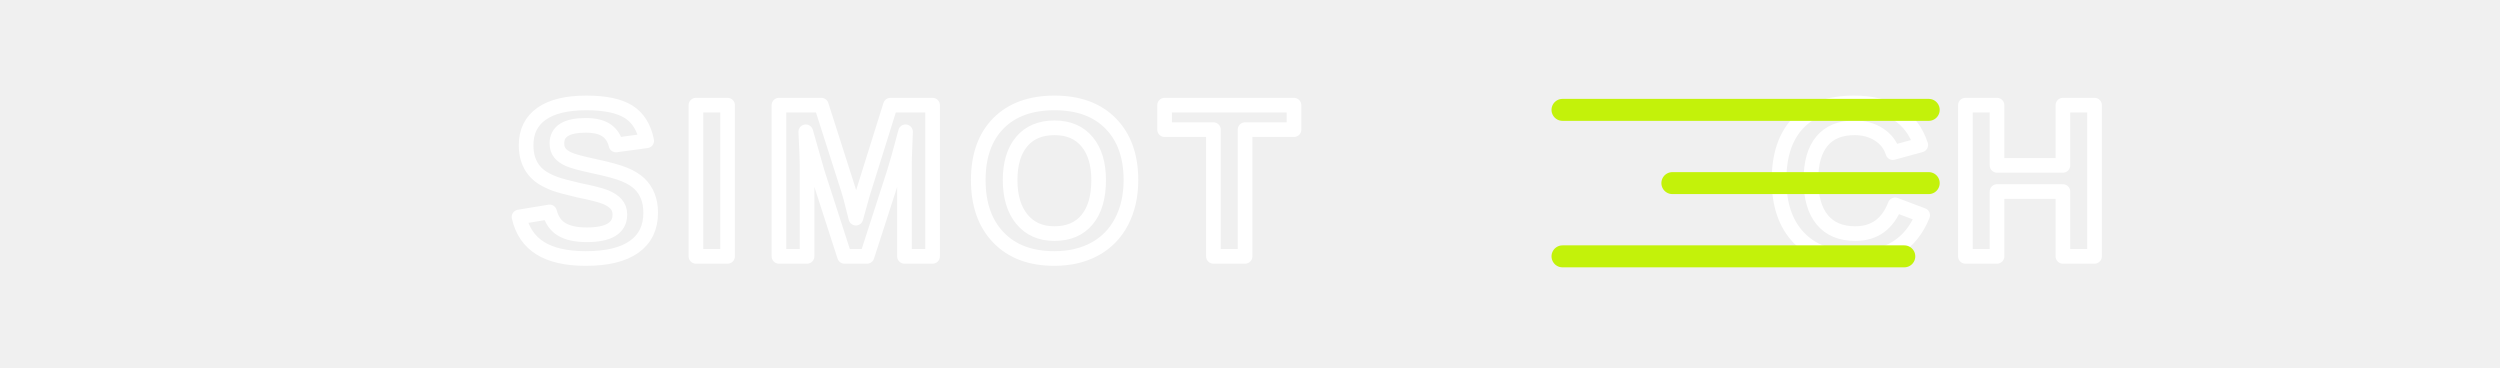
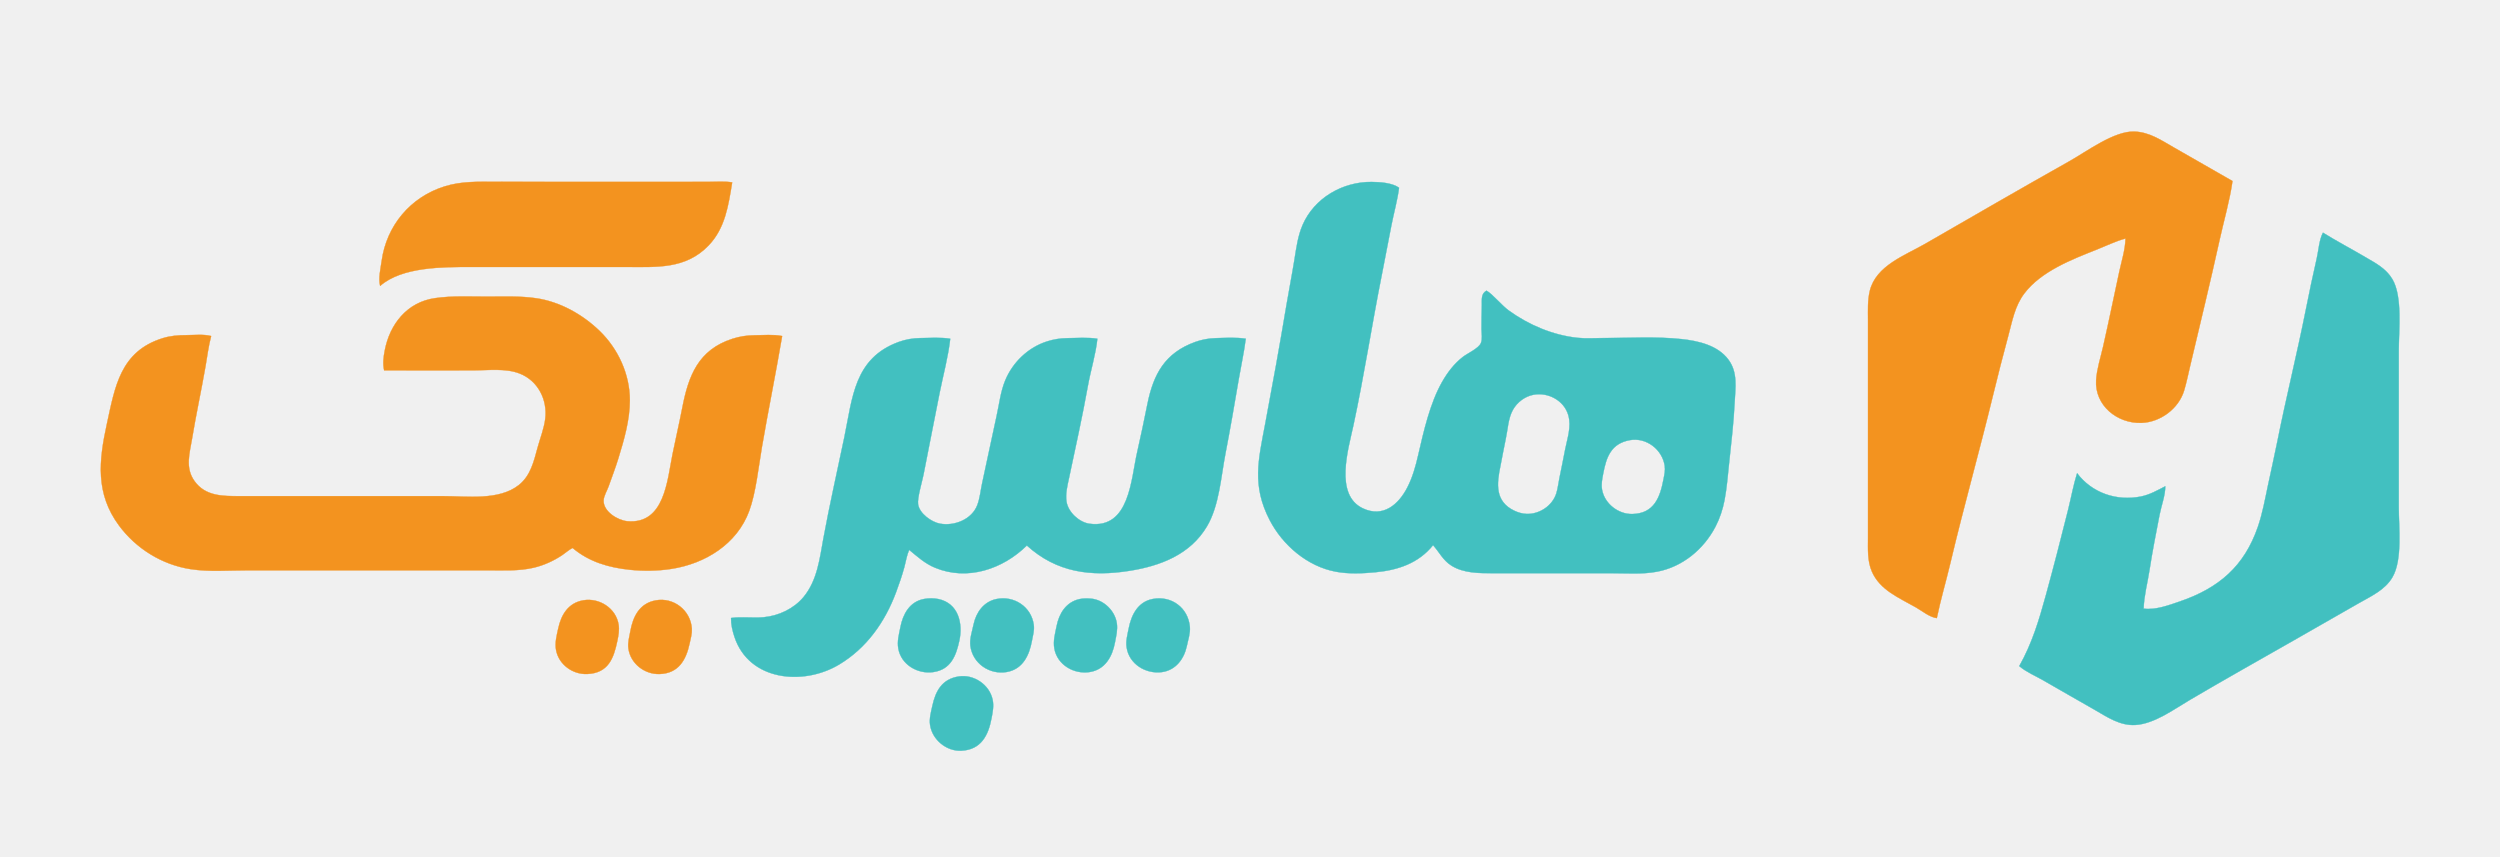
- <svg xmlns="http://www.w3.org/2000/svg" viewBox="0 0 2048 301">
-   <defs>
-     <style>
-       .word { fill: none; stroke: #ffffff; stroke-width: 12; stroke-linecap: round; stroke-linejoin: round; }
-       .font { font-family: "Rajdhani", "Orbitron", "Segoe UI", "Arial", sans-serif; font-weight: 600; font-size: 180px; letter-spacing: 18px; }
-       .accent { stroke: #c3f20a; stroke-width: 18; stroke-linecap: round; }
-     </style>
-   </defs>
-   <g class="word">
-     <text class="font" x="420" y="210">SIMOT</text>
-     <text class="font" x="1450" y="210">CH</text>
-   </g>
-   <g>
-     <g transform="translate(1280, 0)">
-       <line class="accent" x1="0" y1="90" x2="300" y2="90" />
-       <line class="accent" x1="90" y1="150" x2="300" y2="150" />
-       <line class="accent" x1="0" y1="210" x2="280" y2="210" />
-     </g>
-   </g>
+ <svg xmlns="http://www.w3.org/2000/svg" viewBox="0 0 1871 641" width="1871" height="641">
+   <path d="M1047.05 140.5C1045.84 149.97 1043.14 159.33 1041.32 168.71C1038.92 180.99 1036.62 193.3 1034.17 205.56C1026.68 243.11 1020.92 281.02 1012.87 318.46C1009.1 336.04 998.51 370.41 1020.02 380.48C1035.08 387.54 1046.59 377.78 1053.28 364.76C1057.2 357.12 1059.43 349.05 1061.35 340.74C1065.49 322.77 1070.16 301.9 1079.3 285.79C1083.28 278.78 1088.32 272.16 1094.72 267.19C1098.32 264.39 1106.63 260.76 1108.3 256.77C1109.58 253.7 1108.81 249.75 1108.76 246.5C1108.68 240.5 1108.9 234.5 1109 228.5C1109.07 224.08 1108.32 219.78 1112.5 217.55C1117.09 220.08 1123.75 228.47 1129.15 232.38C1144.09 243.21 1162.14 250.84 1180.5 252.82C1186.74 253.5 1193.23 253.01 1199.5 253.01C1219.02 253.01 1239.08 251.71 1258.5 253.79C1271.01 255.13 1285.45 258.38 1293.47 269.06C1300.77 278.77 1298.73 290.21 1298.19 301.5C1297.47 316.57 1295.65 331.52 1294.07 346.5C1293.09 355.72 1292.38 365.14 1290.65 374.25C1289.35 381.13 1287.04 388.11 1283.78 394.31C1274.94 411.12 1259.31 424.13 1240.4 427.79C1229.06 429.98 1217 428.98 1205.5 428.98C1189.83 428.98 1174.17 428.98 1158.5 428.98C1144.83 428.98 1131.17 428.98 1117.5 428.98C1107.07 428.98 1095.38 429.06 1086.23 423.29C1079.9 419.3 1077.24 413.3 1072.5 408C1061.67 421.51 1046.3 426.66 1029.51 428.25C1019.62 429.18 1009.38 429.68 999.56 427.82C978.42 423.82 960.01 408.07 950.25 389.26C936.83 363.37 941.76 344.27 946.83 317.44C952.42 287.84 957.8 258.15 962.76 228.44C964.65 217.1 966.92 205.8 968.73 194.44C970.13 185.73 971.32 176.61 974.85 168.43C983.59 148.19 1004.78 135.98 1026.5 136.18C1032.85 136.24 1041.81 136.78 1047.05 140.5ZM1738.5 174.13C1748.82 180.55 1759.65 186.21 1770.13 192.38C1777.92 196.96 1785.72 200.91 1790.48 208.99C1798.15 222 1795.22 247.21 1795.22 262.5C1795.22 301.5 1795.22 340.5 1795.22 379.5C1795.22 394.72 1798.11 418.99 1790.49 432.01C1784.85 441.65 1774.36 446.23 1765.07 451.57C1748.97 460.83 1732.85 470.03 1716.72 479.21C1690.84 493.95 1664.85 508.55 1639.18 523.64C1627.1 530.75 1612.43 541.66 1598.26 542.55C1586.59 543.28 1577.04 536.62 1567.39 531.06C1554.71 523.75 1541.93 516.59 1529.29 509.23C1523.42 505.81 1516.33 502.94 1511.22 498.5C1520.75 481.67 1526.02 464.07 1531.11 445.55C1536.96 424.24 1542.45 402.83 1547.81 381.39C1550.07 372.34 1551.71 363.05 1554.5 354.15C1565.66 369.01 1584.18 375.21 1602.21 371.6C1608.82 370.28 1614.62 366.99 1620.5 363.92C1620.48 371.02 1617.51 378.51 1616.16 385.54C1613.54 399.14 1610.82 412.75 1608.73 426.43C1607.26 436.06 1604.57 445.76 1604.28 455.5C1613.11 456.73 1623.27 452.92 1631.56 450.07C1660.56 440.1 1679.62 423.82 1689.77 394.36C1693.22 384.34 1695.08 373.99 1697.26 363.66C1699.57 352.66 1702.1 341.69 1704.3 330.68C1710.94 297.48 1719.16 264.63 1725.75 231.42C1728.27 218.74 1730.95 206.05 1733.84 193.45C1735.27 187.24 1735.58 179.77 1738.5 174.13ZM711.16 253.5C709.64 266.95 705.96 280.4 703.28 293.68C699.13 314.27 695.22 334.9 691.1 355.5C690.07 360.67 686.37 372.79 687.1 377.45C688.18 384.37 697.14 390.76 703.53 391.92C714.27 393.86 727.36 388.79 731.44 377.93C733.39 372.73 733.87 366.94 735.06 361.53C736.81 353.55 738.53 345.54 740.21 337.55C742.04 328.83 743.89 320.12 745.83 311.44C747.82 302.53 748.79 293.25 752.29 284.75C757.87 271.21 769.26 260.24 783.2 255.65C788.18 254.01 793.25 253.16 798.5 253.09C805.95 252.98 813.94 252.39 821.27 253.5C820.03 265.29 816.32 276.88 814.22 288.55C810.08 311.61 804.95 334.62 800.1 357.54C798.89 363.3 797.23 369.54 798.18 375.46C799.44 383.33 807.67 390.95 815.5 391.99C845.42 395.96 846.39 358.72 851.04 338.51C853.8 326.52 856.29 314.41 858.73 302.35C863.26 279.95 871.85 264.13 894.46 255.95C899.26 254.21 904.39 253.24 909.5 253.09C916.93 252.88 925.01 252.36 932.33 253.5C931.05 263.59 928.83 273.52 927.12 283.53C923.92 302.23 920.73 320.93 917.12 339.54C913.74 356.97 912.48 378.33 903.35 393.82C890.9 414.94 868.62 423.47 845.53 427.16C816.44 431.8 790.73 428.45 768.5 408.25C750.52 425.93 724.01 434.97 699.68 424.84C692.15 421.7 686.6 416.58 680.42 411.5C678.59 415.58 677.98 420.12 676.81 424.43C675.08 430.77 672.92 437.03 670.63 443.19C662.35 465.46 648.55 485.09 627.88 497.41C601.25 513.3 560.69 509.71 549.7 476.72C548.18 472.15 547.03 467.3 547.13 462.5C555.13 461.39 563.42 462.68 571.5 461.94C582.71 460.92 594.09 455.6 601.36 446.84C611.7 434.4 613.48 417.97 616.29 402.62C620.91 377.46 626.66 352.48 631.85 327.45C638.05 297.55 639.25 268.18 672.47 255.96C677.63 254.07 683.01 253.11 688.5 253.03C695.9 252.91 703.87 252.39 711.16 253.5ZM1147.77 295.4C1141.25 296.6 1135.47 301 1132.25 306.73C1128.67 313.11 1128.45 321.45 1126.89 328.47C1125.42 335.11 1124.36 341.82 1122.97 348.49C1120.15 361.91 1118.6 375.21 1133.29 382.22C1136.13 383.57 1139.38 384.51 1142.55 384.61C1152.12 384.94 1161.85 378.49 1164.74 369.26C1165.93 365.47 1166.3 361.42 1167.12 357.55C1168.59 350.62 1169.94 343.63 1171.3 336.68C1172.96 328.11 1176.22 319.41 1173.72 310.72C1170.58 299.74 1158.68 293.4 1147.77 295.4ZM1219.78 329.39C1205.72 331.95 1202.18 342.01 1199.84 354.46C1199.07 358.54 1198.23 362.3 1198.98 366.5C1200.84 376.9 1211.01 384.86 1221.5 384.7C1238 384.44 1242.46 372.08 1245 358.5C1245.63 355.13 1246.4 352.04 1245.87 348.54C1244.01 336.35 1232.08 327.15 1219.78 329.39ZM691.59 448.27C694.96 447.65 698.93 447.62 702.29 448.33C717.29 451.49 720.77 466.54 717.96 479.5C715.53 490.72 711.59 501.1 698.5 502.98C686.84 504.64 674.42 497.51 672.29 485.37C671.32 479.83 672.8 474.81 673.84 469.45C675.72 459.7 680.75 450.25 691.59 448.27ZM745.71 448.33C758.91 445.6 771.85 454.07 773.66 467.65C774.21 471.82 773.03 475.55 772.29 479.6C770.34 490.32 765.52 500.82 753.46 502.92C740.64 505.14 727.97 496.57 726.24 483.45C725.54 478.11 727.56 472.43 728.65 467.25C730.53 458.37 736.21 450.28 745.71 448.33ZM807.78 448.39C810.58 447.76 813.66 447.8 816.5 448.03C825.98 448.8 834.5 457.11 835.84 466.53C836.54 471.49 835.33 476.01 834.44 480.81C832.49 491.29 827.11 501.16 815.49 502.96C803.76 504.78 791.31 497.62 789.09 485.48C788.02 479.61 789.66 474.13 790.79 468.44C792.65 459.16 797.8 450.66 807.78 448.39ZM862.65 448.29C876.7 445.6 889.2 454.86 890.48 469.09C890.91 473.88 889.18 478.94 888.2 483.56C886.16 493.12 879.92 501.63 869.5 503C857.52 504.57 844.99 497.02 843.16 484.46C842.46 479.63 843.79 475.07 844.7 470.39C846.66 460.39 851.49 450.44 862.65 448.29ZM717.57 506.26C728.8 504.55 740.46 512.36 742.86 523.56C743.89 528.36 742.95 532.82 742.07 537.51C739.68 550.29 734.29 561.1 719.5 561.83C708.28 562.38 697.65 553.57 696.06 542.49C695.38 537.76 696.75 532.95 697.75 528.37C700.18 517.15 705.02 508.17 717.57 506.26Z" fill="#42c0c0" fill-rule="evenodd" stroke="#42c0c0" stroke-width="0.25" stroke-linejoin="round" />
+   <path d="M1670.8 135.5C1668.7 150.27 1664.36 164.97 1661.15 179.55C1654.21 210.99 1646.6 242.23 1639.18 273.55C1637.71 279.74 1636.45 286.11 1634.62 292.21C1630.54 305.87 1616.83 315.93 1602.88 316.47C1584.52 317.19 1567.57 303.37 1568.75 284.5C1569.27 276.06 1572.08 267.68 1573.95 259.48C1578.19 240.87 1581.99 222.17 1586.03 203.52C1587.78 195.43 1590.57 186.74 1590.72 178.5C1583.45 180.43 1576.3 183.97 1569.28 186.75C1550.57 194.17 1527.61 202.99 1515.03 219.58C1507.84 229.05 1505.97 240.32 1502.96 251.46C1499.03 266.02 1495.25 280.68 1491.7 295.33C1481.5 337.43 1469.66 379.12 1459.69 421.27C1456.43 435.08 1452.37 448.71 1449.5 462.6C1444.18 461.93 1438.63 457.3 1433.91 454.59C1421.39 447.41 1406.87 441.7 1400.84 427.55C1397.46 419.59 1398.03 410.96 1398.03 402.5C1398.03 390.5 1398.03 378.5 1398.03 366.5C1398.03 333.83 1398.03 301.17 1398.03 268.5C1398.03 258.83 1398.03 249.17 1398.03 239.5C1398.03 232.18 1397.63 224.91 1399.35 217.75C1403.9 198.78 1425.78 191.15 1440.91 182.41C1476.86 161.65 1512.83 140.88 1549 120.5C1562.19 113.07 1582.22 97.99 1597.32 98.47C1608.66 98.83 1617.52 105 1627.05 110.45C1641.64 118.79 1656.24 127.11 1670.8 135.5ZM547.96 136.5C545.16 153.56 542.79 170.75 530.25 183.77C513.05 201.64 491.29 199.8 468.5 199.8C429.83 199.8 391.17 199.8 352.5 199.8C331.97 199.81 300.93 199.54 284.5 213.97C283.06 208.19 284.81 201.28 285.63 195.32C289.27 168.92 307.14 147.43 332.9 139.45C345.27 135.62 357.67 136.01 370.5 136.05C385.17 136.09 399.83 136.12 414.5 136.12C444.17 136.12 473.83 136.12 503.5 136.12C512.5 136.12 521.5 136.14 530.5 136.1C536.24 136.08 542.33 135.57 547.96 136.5ZM585.36 251.5C580.65 279.27 574.99 306.81 570.23 334.56C567.74 349.06 565.7 368.77 560.75 382.27C551.62 407.2 527.78 421.84 502.45 425.76C492.37 427.32 481.47 427.47 471.34 426.41C455.53 424.75 440.86 420.52 428.5 410.07C425.75 411.47 423.43 413.65 420.84 415.39C414.41 419.72 406.99 423.09 399.44 424.86C388.33 427.46 376.82 426.83 365.5 426.83C349.17 426.83 332.83 426.83 316.5 426.83C272.83 426.83 229.17 426.83 185.5 426.83C171.35 426.83 156.52 428.1 142.5 425.92C121.25 422.61 101.88 410.6 89.09 393.34C71.37 369.4 73.96 344.88 79.94 317.47C86.08 289.34 90.05 263.09 121.56 253.17C127.45 251.31 133.34 250.84 139.5 250.83C145.48 250.82 152.32 249.99 158.02 251.5C156.03 258.98 155.1 266.82 153.76 274.43C150.6 292.47 146.7 310.37 143.72 328.42C141.9 339.38 138.43 350 145.51 359.98C153.67 371.47 166.76 371.32 179.5 371.32C186.83 371.32 194.17 371.32 201.5 371.32C244.83 371.32 288.17 371.31 331.5 371.31C349.38 371.31 373.5 374.83 388.38 362.94C397.2 355.89 399.55 345.13 402.39 334.79C404.31 327.84 407.17 320.66 408.06 313.5C409.84 299.22 402.67 284.93 388.93 279.55C378.39 275.42 365.61 277.17 354.5 277.17C332.17 277.17 309.83 277.27 287.5 277.16C286.38 272.28 286.97 267.38 287.91 262.48C291.66 242.7 304.56 226.16 325.51 223.14C338.37 221.28 351.52 221.99 364.5 221.99C376.82 221.99 389.24 221.42 401.45 223.23C419.15 225.85 436.05 235.36 448.79 247.7C462.65 261.12 471.36 280.15 471.37 299.5C471.38 314.36 467.05 329.17 462.71 343.25C460.56 350.24 457.92 357.09 455.48 363.98C454.35 367.18 451.87 371.1 451.74 374.5C451.4 382.86 462.41 389.46 469.5 390.09C497.38 392.55 499.35 359.51 503.36 339.73C505.7 328.22 508.38 316.77 510.61 305.23C515.27 281.18 522.57 261.84 548.11 253.56C553.41 251.84 558.93 250.97 564.5 250.93C571.3 250.88 578.73 250.17 585.36 251.5ZM436.62 449.26C448.53 447.26 461.06 455.19 462.96 467.51C463.59 471.63 462.86 475.54 462.04 479.52C459.3 492.7 455.31 503.72 439.5 504.42C428.66 504.9 418.14 497.36 416.15 486.45C415.16 480.99 416.63 475.65 417.77 470.37C420 460.08 425.27 451.17 436.62 449.26ZM490.71 449.33C504.22 446.86 516.88 456.78 517.77 470.52C518 474.12 516.87 478 516.12 481.51C513.47 493.91 507.84 504.03 493.5 504.44C482.42 504.76 471.86 496.62 470.32 485.4C469.69 480.85 470.95 476.85 471.74 472.44C473.71 461.46 478.6 451.54 490.71 449.33Z" fill="#f3931f" fill-rule="evenodd" stroke="#f3931f" stroke-width="0.25" stroke-linejoin="round" />
</svg>
